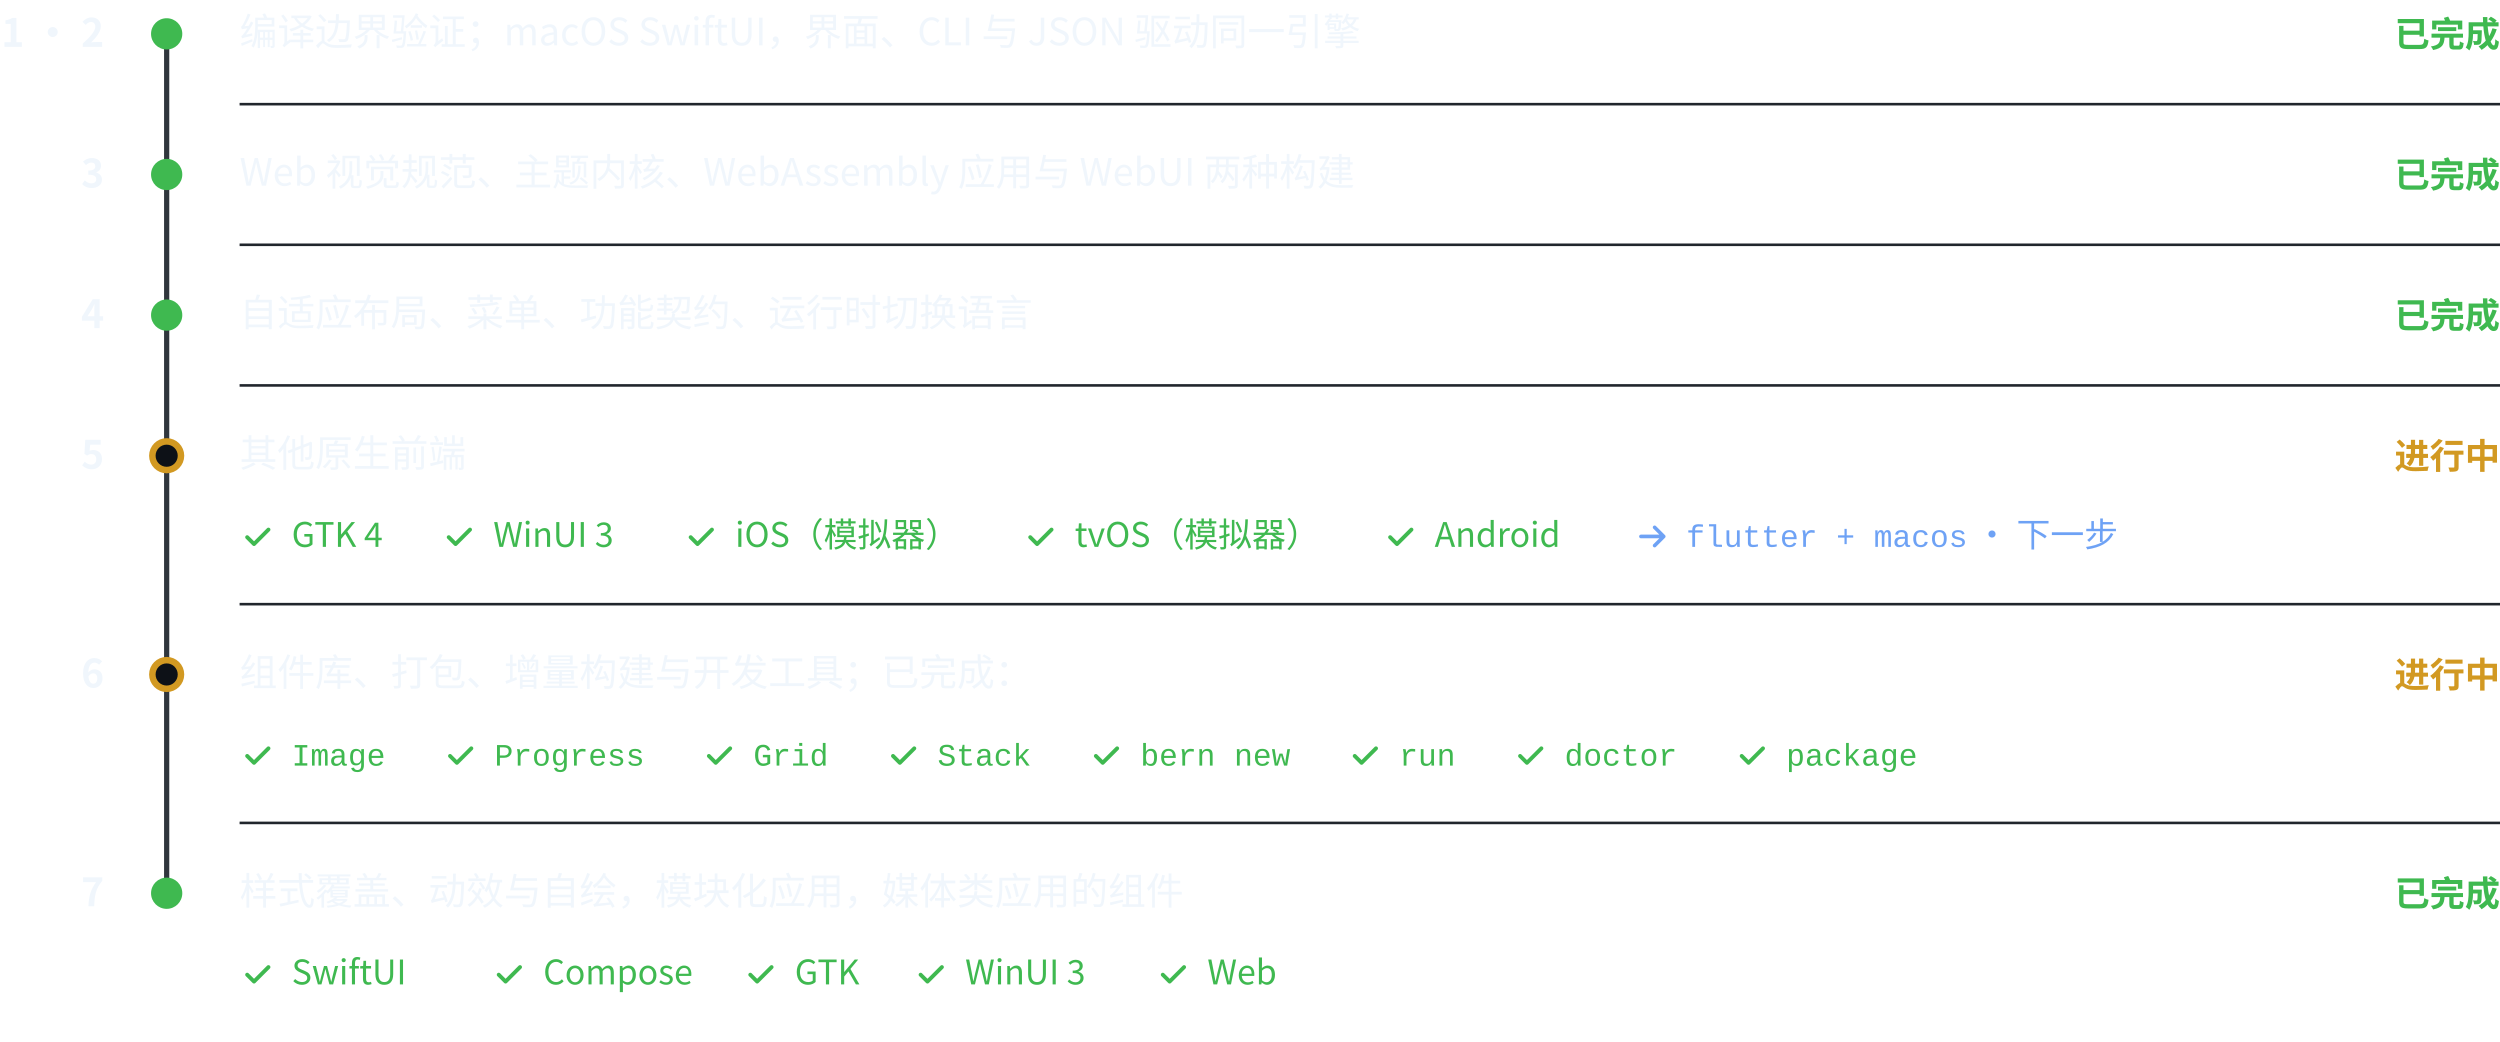
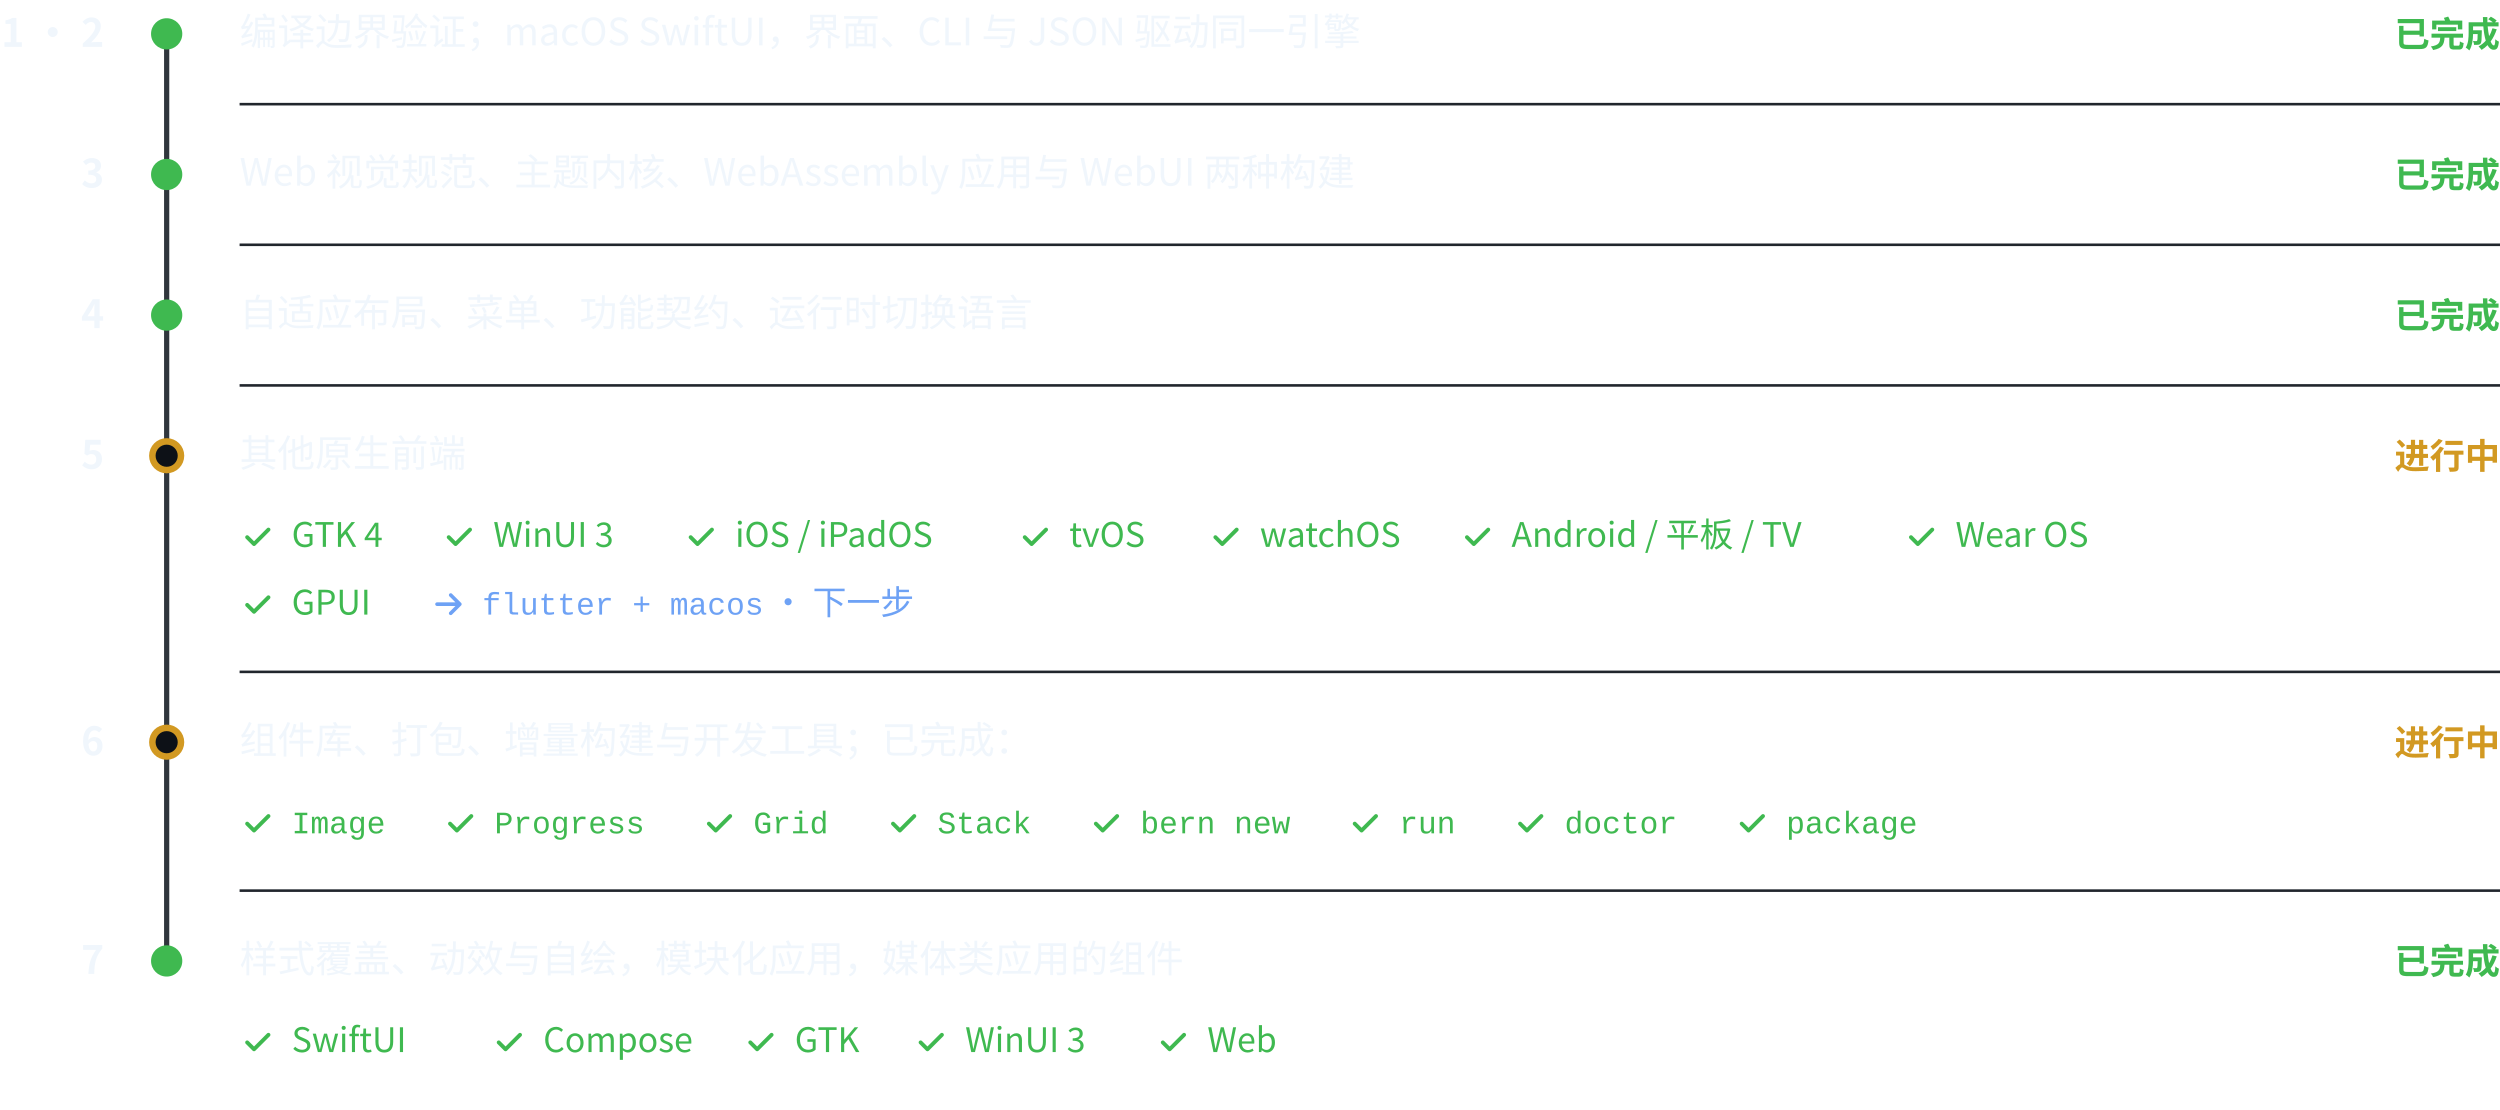
- <svg xmlns="http://www.w3.org/2000/svg" viewBox="0 0 960 400" width="960" height="400" font-family="-apple-system, BlinkMacSystemFont, 'Segoe UI', 'PingFang SC', 'Hiragino Sans GB', 'Microsoft YaHei', 'Noto Sans CJK SC', 'Helvetica Neue', Arial, sans-serif">
+ <svg xmlns="http://www.w3.org/2000/svg" viewBox="0 0 960 426" width="960" height="426" font-family="-apple-system, BlinkMacSystemFont, 'Segoe UI', 'PingFang SC', 'Hiragino Sans GB', 'Microsoft YaHei', 'Noto Sans CJK SC', 'Helvetica Neue', Arial, sans-serif">
  <defs>
    <symbol id="bern-logo" viewBox="0 0 1024 1024">
      <defs>
        <clipPath id="bern-symbol-disc">
          <circle cx="512" cy="512" r="512" />
        </clipPath>
      </defs>
      <g clip-path="url(#bern-symbol-disc)">
        <rect width="1024" height="1024" fill="#4A8BEF" />
        <path fill="#24324D" d="M 290.4 372.1 C 270.7 579.3 309.8 827.6 392.0 1060.0 L 1100 1100 L 1060.0 880.0 C 1013.0 692.2 904.4 451.5 684.3 270.5 A 14 14 0 0 0 662.4 286.5 C 693.7 364.2 711.6 444.8 715.3 529.4 A 36 36 0 0 1 691.6 564.9 C 620.6 590.7 549.5 616.5 478.5 642.4 A 36 36 0 0 1 436.0 628.1 C 383.8 547.6 344.6 461.1 317.8 369.5 A 14 14 0 0 0 290.4 372.1 Z" />
        <ellipse rx="22" ry="36" fill="#E8F4FF" transform="translate(520 760) rotate(-20)" />
        <ellipse rx="22" ry="36" fill="#E8F4FF" transform="translate(748 668) rotate(-20)" />
      </g>
    </symbol>
  </defs>
-   <line x1="64" y1="13" x2="64" y2="343" stroke="#30363D" stroke-width="2" />
+   <line x1="64" y1="13" x2="64" y2="369" stroke="#30363D" stroke-width="2" />
  <circle cx="64" cy="13" r="6" fill="#3FB950" />
  <circle cx="64" cy="67" r="6" fill="#3FB950" />
  <circle cx="64" cy="121" r="6" fill="#3FB950" />
  <circle cx="64" cy="175" r="5.5" fill="#0D1117" stroke="#D29922" stroke-width="2.5" />
-   <circle cx="64" cy="259" r="5.5" fill="#0D1117" stroke="#D29922" stroke-width="2.5" />
-   <circle cx="64" cy="343" r="6" fill="#3FB950" />
+   <circle cx="64" cy="285" r="5.5" fill="#0D1117" stroke="#D29922" stroke-width="2.5" />
+   <circle cx="64" cy="369" r="6" fill="#3FB950" />
  <text x="40" y="18" font-size="15" font-weight="700" text-anchor="end" fill="#F0F6FC">1 · 2</text>
  <text x="92.0" y="17.4" font-size="14.5" fill="#F0F6FC">编译边界验证；macOS SwiftUI，界面、CLI 与 JSON 驱动同一引擎</text>
  <text x="960.0" y="18.0" font-size="13.5" font-weight="700" fill="#3FB950" text-anchor="end">已完成</text>
  <line x1="92" y1="40.0" x2="960" y2="40.0" stroke="#21262D" />
  <text x="40" y="72" font-size="15" font-weight="700" text-anchor="end" fill="#F0F6FC">3</text>
  <text x="92.0" y="71.3" font-size="14.5" fill="#F0F6FC">Web 视觉规范、主题内核、WebAssembly 应用与 WebUI 两种构建</text>
  <text x="960.0" y="72.0" font-size="13.5" font-weight="700" fill="#3FB950" text-anchor="end">已完成</text>
  <line x1="92" y1="94.0" x2="960" y2="94.0" stroke="#21262D" />
  <text x="40" y="126" font-size="15" font-weight="700" text-anchor="end" fill="#F0F6FC">4</text>
  <text x="92.0" y="125.3" font-size="14.5" fill="#F0F6FC">自适应布局、菜单、功能契约、运行时切换语言</text>
  <text x="960.0" y="126.0" font-size="13.5" font-weight="700" fill="#3FB950" text-anchor="end">已完成</text>
  <line x1="92" y1="148.0" x2="960" y2="148.0" stroke="#21262D" />
  <text x="40" y="180" font-size="15" font-weight="700" text-anchor="end" fill="#F0F6FC">5</text>
  <text x="92.0" y="179.3" font-size="14.5" fill="#F0F6FC">其他原生前端</text>
  <g transform="translate(92.0 210.0)">
    <g transform="translate(0.0 -11.0) scale(0.5833)" fill="none" stroke="#3FB950" stroke-width="2.6" stroke-linecap="round" stroke-linejoin="round" color="#3FB950">
      <path d="m5 12.5 4.5 4.5L19 7.5" />
    </g>
    <text x="20" y="0" font-size="13" font-weight="500" fill="#3FB950">GTK 4</text>
  </g>
  <g transform="translate(169.4 210.0)">
    <g transform="translate(0.0 -11.0) scale(0.5833)" fill="none" stroke="#3FB950" stroke-width="2.6" stroke-linecap="round" stroke-linejoin="round" color="#3FB950">
      <path d="m5 12.5 4.5 4.5L19 7.5" />
    </g>
    <text x="20" y="0" font-size="13" font-weight="500" fill="#3FB950">WinUI 3</text>
  </g>
  <g transform="translate(262.3 210.0)">
    <g transform="translate(0.0 -11.0) scale(0.5833)" fill="none" stroke="#3FB950" stroke-width="2.6" stroke-linecap="round" stroke-linejoin="round" color="#3FB950">
      <path d="m5 12.5 4.5 4.5L19 7.5" />
    </g>
-     <text x="20" y="0" font-size="13" font-weight="500" fill="#3FB950">iOS（模拟器）</text>
+     <text x="20" y="0" font-size="13" font-weight="500" fill="#3FB950">iOS / iPadOS</text>
  </g>
-   <g transform="translate(392.7 210.0)">
+   <g transform="translate(390.6 210.0)">
    <g transform="translate(0.0 -11.0) scale(0.5833)" fill="none" stroke="#3FB950" stroke-width="2.6" stroke-linecap="round" stroke-linejoin="round" color="#3FB950">
      <path d="m5 12.5 4.5 4.5L19 7.5" />
    </g>
-     <text x="20" y="0" font-size="13" font-weight="500" fill="#3FB950">tvOS（模拟器）</text>
+     <text x="20" y="0" font-size="13" font-weight="500" fill="#3FB950">tvOS</text>
  </g>
-   <g transform="translate(530.9 210.0)">
+   <g transform="translate(463.8 210.0)">
    <g transform="translate(0.0 -11.0) scale(0.5833)" fill="none" stroke="#3FB950" stroke-width="2.6" stroke-linecap="round" stroke-linejoin="round" color="#3FB950">
      <path d="m5 12.5 4.5 4.5L19 7.5" />
    </g>
-     <text x="20" y="0" font-size="13" font-weight="500" fill="#3FB950">Android</text>
+     <text x="20" y="0" font-size="13" font-weight="500" fill="#3FB950">watchOS</text>
  </g>
-   <g transform="translate(627.5 210.0)">
+   <g transform="translate(560.4 210.0)">
+     <g transform="translate(0.0 -11.0) scale(0.5833)" fill="none" stroke="#3FB950" stroke-width="2.6" stroke-linecap="round" stroke-linejoin="round" color="#3FB950">
+       <path d="m5 12.5 4.5 4.5L19 7.5" />
+     </g>
+     <text x="20" y="0" font-size="13" font-weight="500" fill="#3FB950">Android / 平板 / TV</text>
+   </g>
+   <g transform="translate(730.9 210.0)">
+     <g transform="translate(0.0 -11.0) scale(0.5833)" fill="none" stroke="#3FB950" stroke-width="2.6" stroke-linecap="round" stroke-linejoin="round" color="#3FB950">
+       <path d="m5 12.5 4.5 4.5L19 7.5" />
+     </g>
+     <text x="20" y="0" font-size="13" font-weight="500" fill="#3FB950">Wear OS</text>
+   </g>
+   <g transform="translate(92.0 236.0)">
+     <g transform="translate(0.0 -11.0) scale(0.5833)" fill="none" stroke="#3FB950" stroke-width="2.6" stroke-linecap="round" stroke-linejoin="round" color="#3FB950">
+       <path d="m5 12.5 4.5 4.5L19 7.5" />
+     </g>
+     <text x="20" y="0" font-size="13" font-weight="500" fill="#3FB950">GPUI</text>
+   </g>
+   <g transform="translate(165.2 236.0)">
    <g transform="translate(0.0 -11.0) scale(0.5833)" fill="none" stroke="#6EA2F5" stroke-width="2.4" stroke-linecap="round" stroke-linejoin="round" color="#6EA2F5">
      <path d="M4.5 12h15M13.5 6l6 6-6 6" />
    </g>
    <text x="20" y="0" font-size="13" font-weight="500" fill="#6EA2F5">
      <tspan font-family="ui-monospace, SFMono-Regular, Menlo, Consolas, 'Liberation Mono', monospace" font-size="12.0" fill="#6EA2F5">flutter + macos</tspan> · 下一步</text>
  </g>
  <text x="960.0" y="180.0" font-size="13.5" font-weight="700" fill="#D29922" text-anchor="end">进行中</text>
-   <line x1="92" y1="232.0" x2="960" y2="232.0" stroke="#21262D" />
-   <text x="40" y="264" font-size="15" font-weight="700" text-anchor="end" fill="#F0F6FC">6</text>
-   <text x="92.0" y="263.4" font-size="14.5" fill="#F0F6FC">组件库、打包、增量构建与开发工具；已完成：</text>
-   <g transform="translate(92.0 294.0)">
+   <line x1="92" y1="258.0" x2="960" y2="258.0" stroke="#21262D" />
+   <text x="40" y="290" font-size="15" font-weight="700" text-anchor="end" fill="#F0F6FC">6</text>
+   <text x="92.0" y="289.4" font-size="14.5" fill="#F0F6FC">组件库、打包、增量构建与开发工具；已完成：</text>
+   <g transform="translate(92.0 320.0)">
    <g transform="translate(0.0 -11.0) scale(0.5833)" fill="none" stroke="#3FB950" stroke-width="2.6" stroke-linecap="round" stroke-linejoin="round" color="#3FB950">
      <path d="m5 12.5 4.5 4.5L19 7.5" />
    </g>
    <text x="20" y="0" font-size="13" font-weight="500" fill="#3FB950">
      <tspan font-family="ui-monospace, SFMono-Regular, Menlo, Consolas, 'Liberation Mono', monospace" font-size="12.0" fill="#3FB950">Image</tspan>
    </text>
  </g>
-   <g transform="translate(169.9 294.0)">
+   <g transform="translate(169.9 320.0)">
    <g transform="translate(0.0 -11.0) scale(0.5833)" fill="none" stroke="#3FB950" stroke-width="2.6" stroke-linecap="round" stroke-linejoin="round" color="#3FB950">
      <path d="m5 12.5 4.5 4.5L19 7.5" />
    </g>
    <text x="20" y="0" font-size="13" font-weight="500" fill="#3FB950">
      <tspan font-family="ui-monospace, SFMono-Regular, Menlo, Consolas, 'Liberation Mono', monospace" font-size="12.0" fill="#3FB950">Progress</tspan>
    </text>
  </g>
-   <g transform="translate(269.3 294.0)">
+   <g transform="translate(269.3 320.0)">
    <g transform="translate(0.0 -11.0) scale(0.5833)" fill="none" stroke="#3FB950" stroke-width="2.6" stroke-linecap="round" stroke-linejoin="round" color="#3FB950">
      <path d="m5 12.5 4.5 4.5L19 7.5" />
    </g>
    <text x="20" y="0" font-size="13" font-weight="500" fill="#3FB950">
      <tspan font-family="ui-monospace, SFMono-Regular, Menlo, Consolas, 'Liberation Mono', monospace" font-size="12.0" fill="#3FB950">Grid</tspan>
    </text>
  </g>
-   <g transform="translate(340.0 294.0)">
+   <g transform="translate(340.0 320.0)">
    <g transform="translate(0.0 -11.0) scale(0.5833)" fill="none" stroke="#3FB950" stroke-width="2.6" stroke-linecap="round" stroke-linejoin="round" color="#3FB950">
      <path d="m5 12.5 4.5 4.5L19 7.5" />
    </g>
    <text x="20" y="0" font-size="13" font-weight="500" fill="#3FB950">
      <tspan font-family="ui-monospace, SFMono-Regular, Menlo, Consolas, 'Liberation Mono', monospace" font-size="12.0" fill="#3FB950">Stack</tspan>
    </text>
  </g>
-   <g transform="translate(417.9 294.0)">
+   <g transform="translate(417.9 320.0)">
    <g transform="translate(0.0 -11.0) scale(0.5833)" fill="none" stroke="#3FB950" stroke-width="2.6" stroke-linecap="round" stroke-linejoin="round" color="#3FB950">
      <path d="m5 12.5 4.5 4.5L19 7.5" />
    </g>
    <text x="20" y="0" font-size="13" font-weight="500" fill="#3FB950">
      <tspan font-family="ui-monospace, SFMono-Regular, Menlo, Consolas, 'Liberation Mono', monospace" font-size="12.0" fill="#3FB950">bern new</tspan>
    </text>
  </g>
-   <g transform="translate(517.3 294.0)">
+   <g transform="translate(517.3 320.0)">
    <g transform="translate(0.0 -11.0) scale(0.5833)" fill="none" stroke="#3FB950" stroke-width="2.6" stroke-linecap="round" stroke-linejoin="round" color="#3FB950">
      <path d="m5 12.5 4.5 4.5L19 7.5" />
    </g>
    <text x="20" y="0" font-size="13" font-weight="500" fill="#3FB950">
      <tspan font-family="ui-monospace, SFMono-Regular, Menlo, Consolas, 'Liberation Mono', monospace" font-size="12.0" fill="#3FB950">run</tspan>
    </text>
  </g>
-   <g transform="translate(580.8 294.0)">
+   <g transform="translate(580.8 320.0)">
    <g transform="translate(0.0 -11.0) scale(0.5833)" fill="none" stroke="#3FB950" stroke-width="2.6" stroke-linecap="round" stroke-linejoin="round" color="#3FB950">
      <path d="m5 12.5 4.5 4.5L19 7.5" />
    </g>
    <text x="20" y="0" font-size="13" font-weight="500" fill="#3FB950">
      <tspan font-family="ui-monospace, SFMono-Regular, Menlo, Consolas, 'Liberation Mono', monospace" font-size="12.0" fill="#3FB950">doctor</tspan>
    </text>
  </g>
-   <g transform="translate(665.9 294.0)">
+   <g transform="translate(665.9 320.0)">
    <g transform="translate(0.0 -11.0) scale(0.5833)" fill="none" stroke="#3FB950" stroke-width="2.6" stroke-linecap="round" stroke-linejoin="round" color="#3FB950">
      <path d="m5 12.5 4.5 4.5L19 7.5" />
    </g>
    <text x="20" y="0" font-size="13" font-weight="500" fill="#3FB950">
      <tspan font-family="ui-monospace, SFMono-Regular, Menlo, Consolas, 'Liberation Mono', monospace" font-size="12.0" fill="#3FB950">package</tspan>
    </text>
  </g>
-   <text x="960.0" y="264.0" font-size="13.5" font-weight="700" fill="#D29922" text-anchor="end">进行中</text>
-   <line x1="92" y1="316.0" x2="960" y2="316.0" stroke="#21262D" />
-   <text x="40" y="348" font-size="15" font-weight="700" text-anchor="end" fill="#F0F6FC">7</text>
-   <text x="92.0" y="347.4" font-size="14.5" fill="#F0F6FC">样式覆盖、动效与自绘，模块化应用，媒体类应用的组件</text>
-   <g transform="translate(92.0 378.0)">
+   <text x="960.0" y="290.0" font-size="13.5" font-weight="700" fill="#D29922" text-anchor="end">进行中</text>
+   <line x1="92" y1="342.0" x2="960" y2="342.0" stroke="#21262D" />
+   <text x="40" y="374" font-size="15" font-weight="700" text-anchor="end" fill="#F0F6FC">7</text>
+   <text x="92.0" y="373.4" font-size="14.5" fill="#F0F6FC">样式覆盖、动效与自绘，模块化应用，媒体类应用的组件</text>
+   <g transform="translate(92.0 404.0)">
    <g transform="translate(0.0 -11.0) scale(0.5833)" fill="none" stroke="#3FB950" stroke-width="2.6" stroke-linecap="round" stroke-linejoin="round" color="#3FB950">
      <path d="m5 12.5 4.5 4.5L19 7.5" />
    </g>
    <text x="20" y="0" font-size="13" font-weight="500" fill="#3FB950">SwiftUI</text>
  </g>
-   <g transform="translate(188.6 378.0)">
+   <g transform="translate(188.6 404.0)">
    <g transform="translate(0.0 -11.0) scale(0.5833)" fill="none" stroke="#3FB950" stroke-width="2.6" stroke-linecap="round" stroke-linejoin="round" color="#3FB950">
      <path d="m5 12.5 4.5 4.5L19 7.5" />
    </g>
    <text x="20" y="0" font-size="13" font-weight="500" fill="#3FB950">Compose</text>
  </g>
-   <g transform="translate(285.2 378.0)">
+   <g transform="translate(285.2 404.0)">
    <g transform="translate(0.0 -11.0) scale(0.5833)" fill="none" stroke="#3FB950" stroke-width="2.6" stroke-linecap="round" stroke-linejoin="round" color="#3FB950">
      <path d="m5 12.5 4.5 4.5L19 7.5" />
    </g>
    <text x="20" y="0" font-size="13" font-weight="500" fill="#3FB950">GTK</text>
  </g>
-   <g transform="translate(350.6 378.0)">
+   <g transform="translate(350.6 404.0)">
    <g transform="translate(0.0 -11.0) scale(0.5833)" fill="none" stroke="#3FB950" stroke-width="2.6" stroke-linecap="round" stroke-linejoin="round" color="#3FB950">
      <path d="m5 12.5 4.5 4.5L19 7.5" />
    </g>
    <text x="20" y="0" font-size="13" font-weight="500" fill="#3FB950">WinUI 3</text>
  </g>
-   <g transform="translate(443.6 378.0)">
+   <g transform="translate(443.6 404.0)">
    <g transform="translate(0.0 -11.0) scale(0.5833)" fill="none" stroke="#3FB950" stroke-width="2.6" stroke-linecap="round" stroke-linejoin="round" color="#3FB950">
      <path d="m5 12.5 4.5 4.5L19 7.5" />
    </g>
    <text x="20" y="0" font-size="13" font-weight="500" fill="#3FB950">Web</text>
  </g>
-   <text x="960.0" y="348.0" font-size="13.5" font-weight="700" fill="#3FB950" text-anchor="end">已完成</text>
+   <text x="960.0" y="374.0" font-size="13.5" font-weight="700" fill="#3FB950" text-anchor="end">已完成</text>
</svg>
